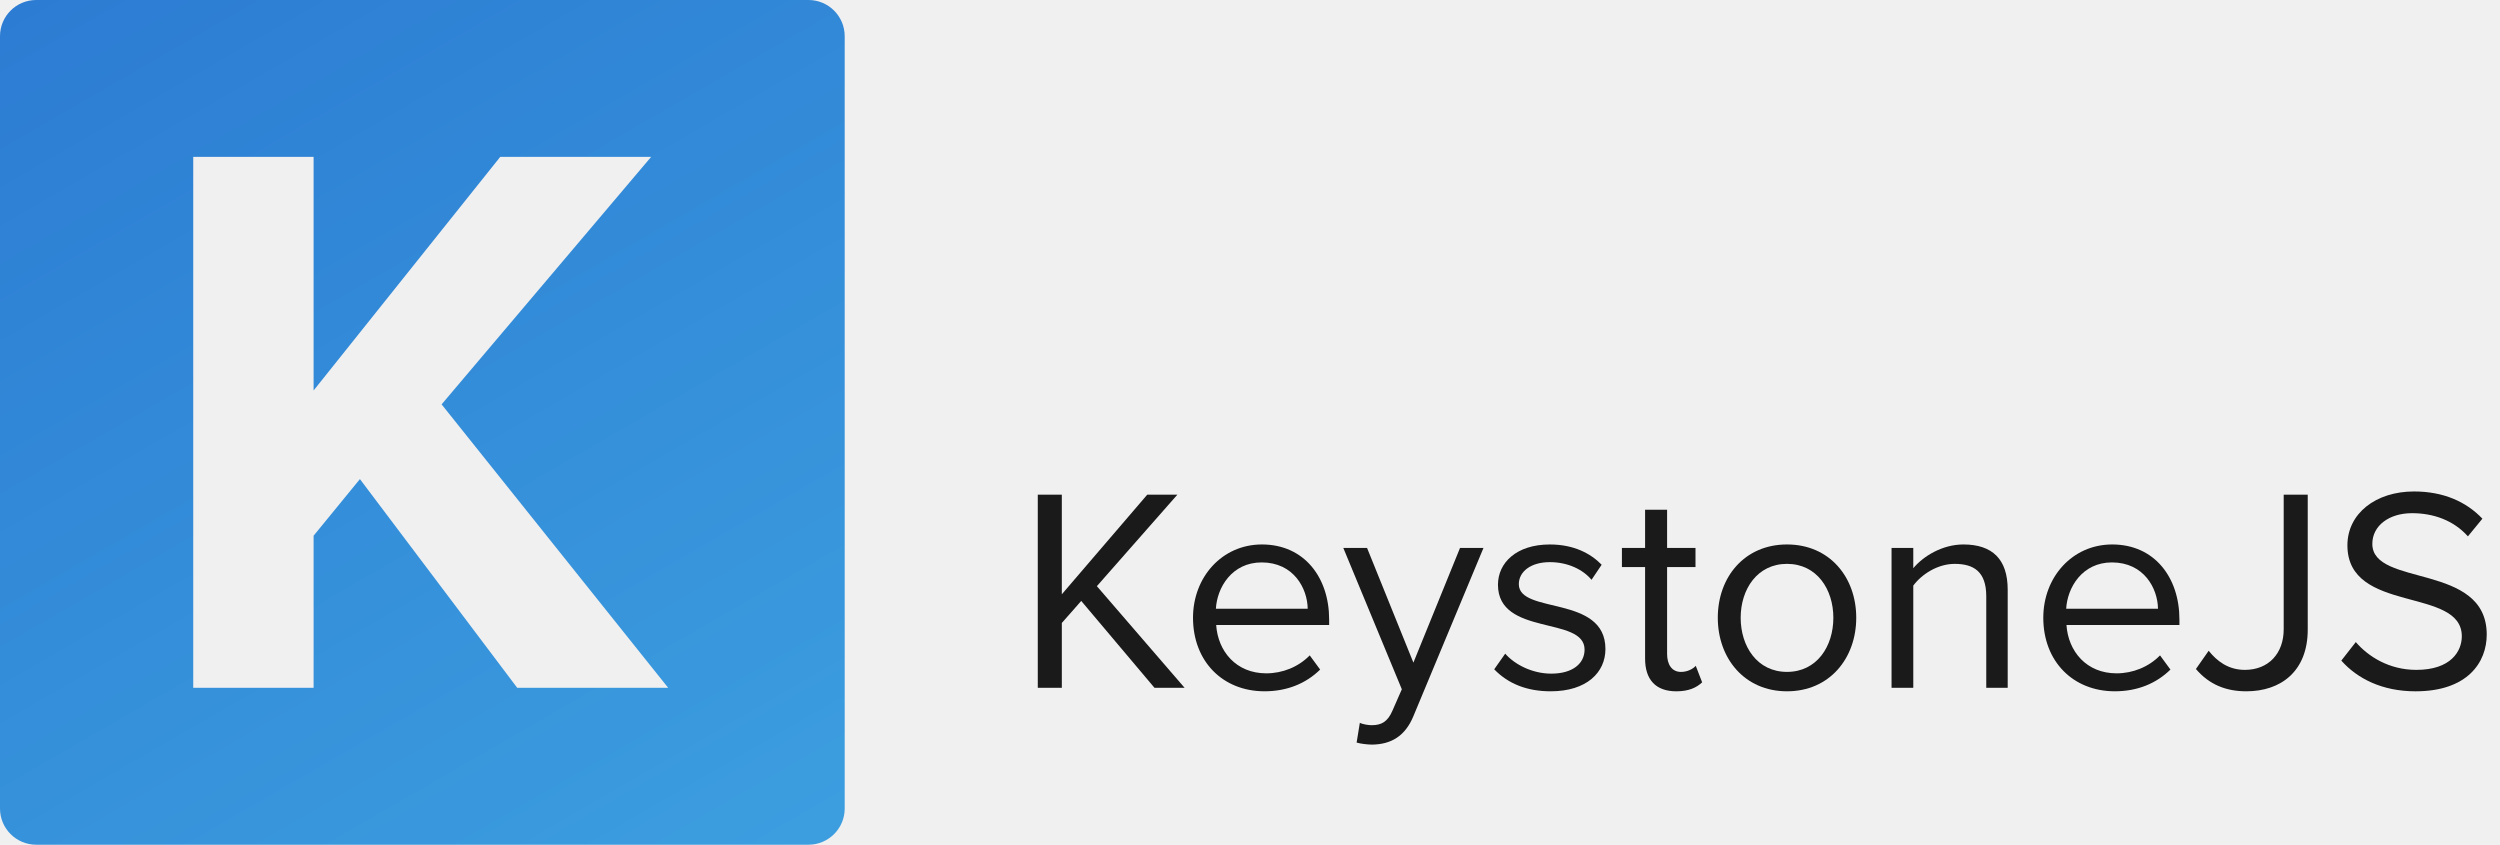
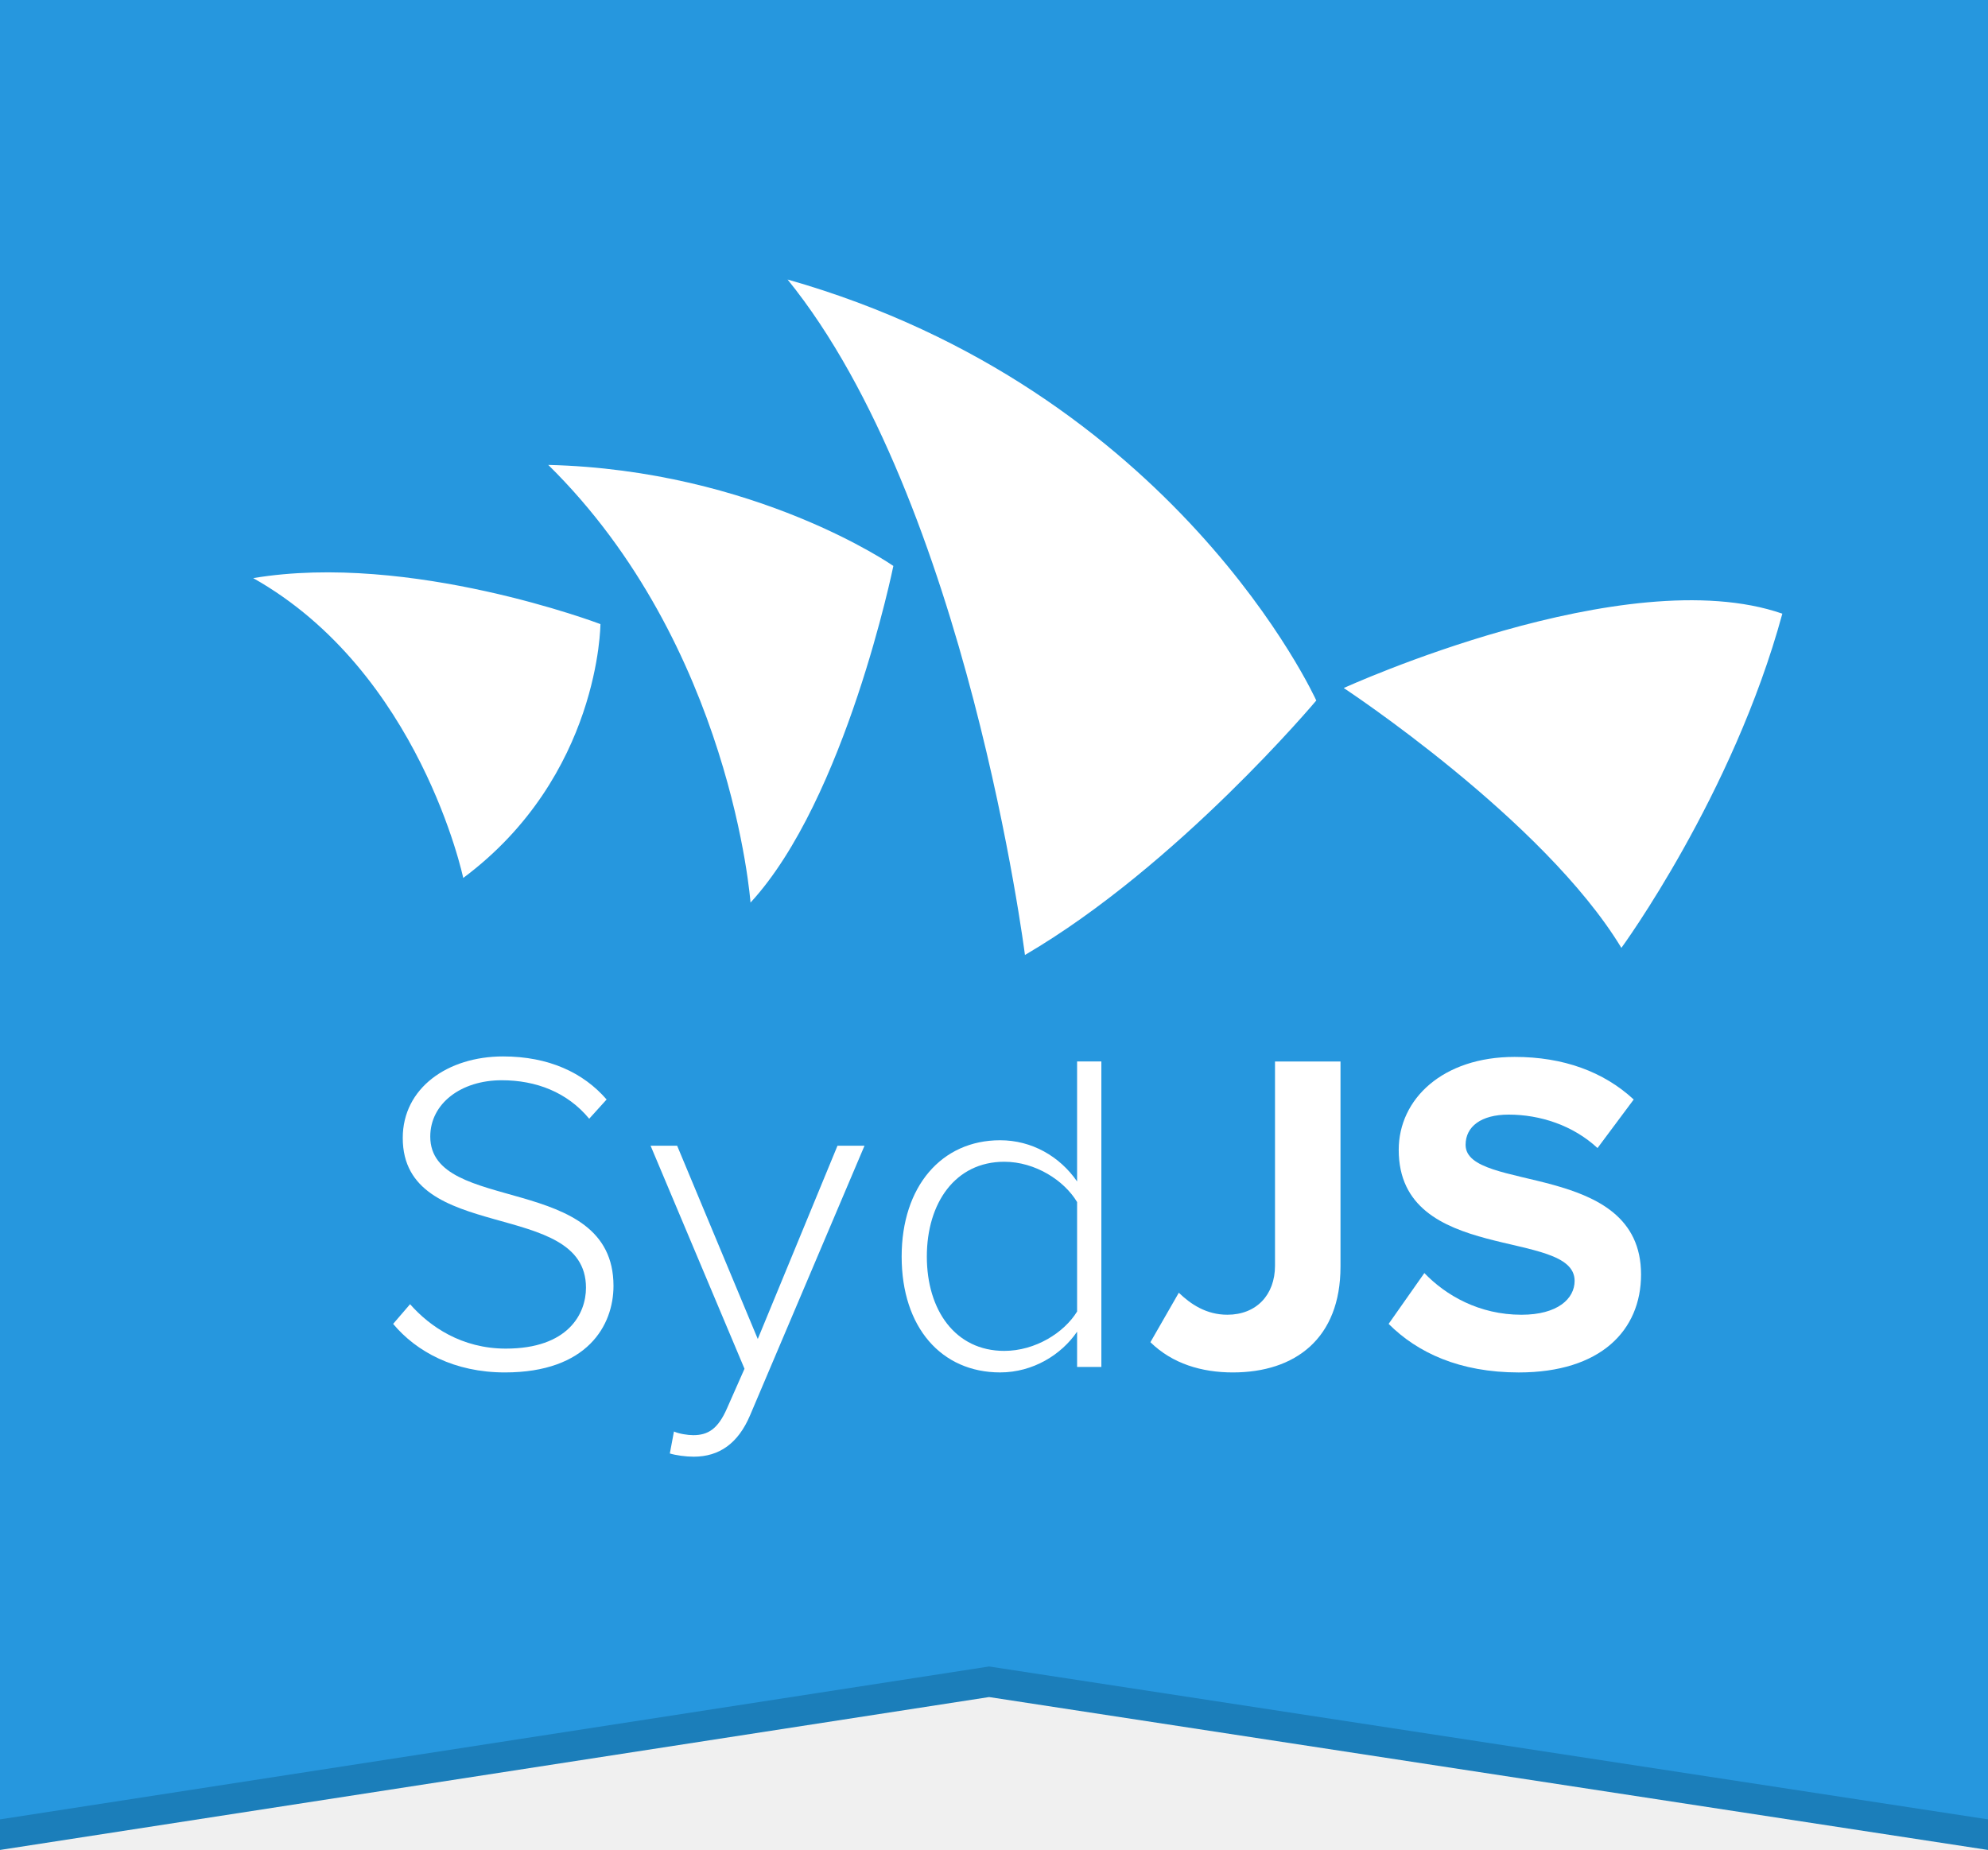
- <svg xmlns="http://www.w3.org/2000/svg" version="1.1" id="Layer_1" x="0px" y="0px" width="207.173px" height="70px" viewBox="0 0 207.173 70" enable-background="new 0 0 207.173 70" xml:space="preserve">
-   <linearGradient id="SVGID_1_" gradientUnits="userSpaceOnUse" x1="58.356" y1="75.456" x2="11.643" y2="-5.454">
-     <stop offset="0" style="stop-color:#3C9EDF" />
-     <stop offset="1" style="stop-color:#2C7CD3" />
-   </linearGradient>
-   <path fill-rule="evenodd" clip-rule="evenodd" fill="url(#SVGID_1_)" d="M3,0h64c1.656,0,3,1.343,3,3v64c0,1.657-1.344,3-3,3H3  c-1.657,0-3-1.343-3-3V3C0,1.343,1.343,0,3,0z M36.595,33.51L55.373,57h-12.51L29.826,39.702l-3.838,4.692V57h-9.975V13h9.975  v19.358L41.455,13h12.504L36.595,33.51z" />
+ <svg xmlns="http://www.w3.org/2000/svg" version="1.1" id="Layer_1" x="0px" y="0px" width="129.995px" height="120.996px" viewBox="0 0 129.995 120.996" enable-background="new 0 0 129.995 120.996" xml:space="preserve">
+   <path fill-rule="evenodd" clip-rule="evenodd" fill="#1B7EBA" d="M0,6h129.995v114.996l-65.318-10L0,120.996V6z" />
+   <path fill-rule="evenodd" clip-rule="evenodd" fill="#2697DE" d="M0,0h129.995v118.996l-65.318-10L0,118.996V0z" />
  <g>
-     <path fill="#1A1A1A" d="M95.673,57l-6.072-7.201l-1.608,1.824V57H86V40.991h1.992v8.257l7.081-8.257h2.497l-6.673,7.584L98.169,57   H95.673z" />
-     <path fill="#1A1A1A" d="M98.864,51.191c0-3.36,2.4-6.072,5.713-6.072c3.504,0,5.568,2.736,5.568,6.216v0.456h-9.361   c0.144,2.184,1.656,4.008,4.152,4.008c1.344,0,2.664-0.528,3.6-1.488l0.864,1.176c-1.176,1.152-2.736,1.8-4.608,1.8   C101.336,57.288,98.864,54.816,98.864,51.191z M104.552,46.607c-2.472,0-3.696,2.088-3.792,3.84h7.608   C108.345,48.743,107.193,46.607,104.552,46.607z" />
-     <path fill="#1A1A1A" d="M112.688,59.904c0.264,0.12,0.696,0.192,0.984,0.192c0.792,0,1.32-0.264,1.728-1.224l0.768-1.752   l-4.849-11.713h1.968l3.84,9.504l3.864-9.504h1.944l-5.809,13.945c-0.696,1.68-1.872,2.328-3.408,2.353   c-0.384,0-0.984-0.072-1.296-0.168L112.688,59.904z" />
-     <path fill="#1A1A1A" d="M123.824,55.464l0.912-1.296c0.768,0.888,2.231,1.656,3.816,1.656c1.775,0,2.76-0.84,2.76-1.992   c0-2.808-7.177-1.08-7.177-5.376c0-1.824,1.536-3.336,4.297-3.336c1.992,0,3.384,0.744,4.296,1.68l-0.84,1.248   c-0.696-0.84-1.944-1.464-3.456-1.464c-1.584,0-2.568,0.792-2.568,1.824c0,2.52,7.177,0.864,7.177,5.376   c0,1.944-1.561,3.504-4.537,3.504C126.584,57.288,125,56.688,123.824,55.464z" />
-     <path fill="#1A1A1A" d="M136.327,54.576v-7.584h-1.92v-1.584h1.92v-3.168h1.824v3.168h2.353v1.584h-2.353v7.201   c0,0.864,0.384,1.488,1.152,1.488c0.527,0,0.983-0.24,1.224-0.504l0.528,1.368c-0.456,0.432-1.104,0.744-2.137,0.744   C137.191,57.288,136.327,56.304,136.327,54.576z" />
-     <path fill="#1A1A1A" d="M142.352,51.191c0-3.36,2.208-6.072,5.736-6.072s5.737,2.712,5.737,6.072s-2.209,6.097-5.737,6.097   S142.352,54.552,142.352,51.191z M151.929,51.191c0-2.352-1.368-4.464-3.841-4.464c-2.472,0-3.84,2.112-3.84,4.464   c0,2.376,1.368,4.488,3.84,4.488C150.561,55.68,151.929,53.568,151.929,51.191z" />
-     <path fill="#1A1A1A" d="M164.6,57v-7.584c0-2.064-1.056-2.688-2.616-2.688c-1.416,0-2.736,0.864-3.432,1.8V57h-1.801V45.407h1.801   v1.68c0.815-0.984,2.4-1.968,4.152-1.968c2.4,0,3.672,1.224,3.672,3.744V57H164.6z" />
-     <path fill="#1A1A1A" d="M169.326,51.191c0-3.36,2.4-6.072,5.713-6.072c3.504,0,5.568,2.736,5.568,6.216v0.456h-9.361   c0.145,2.184,1.656,4.008,4.152,4.008c1.345,0,2.665-0.528,3.601-1.488l0.864,1.176c-1.176,1.152-2.736,1.8-4.608,1.8   C171.799,57.288,169.326,54.816,169.326,51.191z M175.015,46.607c-2.472,0-3.696,2.088-3.792,3.84h7.608   C178.808,48.743,177.655,46.607,175.015,46.607z" />
-     <path fill="#1A1A1A" d="M181.974,55.44l1.057-1.512c0.672,0.84,1.608,1.584,3,1.584c1.968,0,3.217-1.368,3.217-3.36V40.991h1.992   v11.185c0,3.456-2.232,5.112-5.089,5.112C184.47,57.288,183.078,56.736,181.974,55.44z" />
-     <path fill="#1A1A1A" d="M194.023,54.744l1.199-1.536c1.033,1.2,2.76,2.304,5.018,2.304c2.855,0,3.768-1.536,3.768-2.784   c0-4.128-9.48-1.824-9.48-7.537c0-2.64,2.352-4.464,5.52-4.464c2.424,0,4.32,0.84,5.666,2.256l-1.201,1.464   c-1.199-1.344-2.881-1.92-4.633-1.92c-1.896,0-3.287,1.032-3.287,2.544c0,3.601,9.48,1.536,9.48,7.513   c0,2.304-1.584,4.705-5.904,4.705C197.406,57.288,195.343,56.232,194.023,54.744z" />
+     <g>
+       <path fill-rule="evenodd" clip-rule="evenodd" fill="#FFFFFF" d="M51.5,18.282C63.246,32.77,67.021,62.46,67.021,62.46    c9.977-5.826,19.051-16.643,19.051-16.643S76.888,25.495,51.5,18.282z M49.076,59.034c6.228-6.756,9.341-22.019,9.341-22.019    s-8.998-6.271-22.567-6.608C47.851,42.223,49.076,59.034,49.076,59.034z M87.868,45.001c0,0,13.076,8.599,18.154,16.995    c0,0,7.293-9.97,10.525-21.859C106.286,36.576,87.868,45.001,87.868,45.001z M16.557,37.812    c10.898,6.138,13.734,19.611,13.734,19.611c8.945-6.666,8.971-16.604,8.971-16.604S26.82,36.089,16.557,37.812z" />
+     </g>
+   </g>
+   <g>
+     <path fill="#FFFFFF" d="M25.707,86.589l1.108-1.288c1.288,1.468,3.384,2.905,6.26,2.905c4.074,0,5.242-2.276,5.242-3.983   c0-5.871-11.981-2.816-11.981-9.795c0-3.265,2.936-5.332,6.56-5.332c2.965,0,5.242,1.049,6.77,2.816l-1.138,1.258   c-1.438-1.737-3.475-2.516-5.721-2.516c-2.666,0-4.672,1.527-4.672,3.684c0,5.122,11.981,2.307,11.981,9.765   c0,2.576-1.707,5.661-7.099,5.661C29.72,89.764,27.234,88.416,25.707,86.589z" />
+     <path fill="#FFFFFF" d="M44.07,93.628c0.33,0.149,0.898,0.239,1.258,0.239c0.958,0,1.618-0.39,2.217-1.768l1.138-2.575   l-6.141-14.587h1.737l5.272,12.64l5.212-12.64h1.767l-7.488,17.642c-0.779,1.827-2.007,2.696-3.684,2.696   c-0.509,0-1.168-0.09-1.558-0.21L44.07,93.628z" />
+     <path fill="#FFFFFF" d="M70.431,89.404v-2.307c-1.019,1.498-2.876,2.666-5.033,2.666c-3.834,0-6.439-2.936-6.439-7.578   c0-4.582,2.605-7.607,6.439-7.607c2.067,0,3.894,1.048,5.033,2.695v-7.848h1.587v19.979H70.431z M70.431,85.779v-7.158   c-0.839-1.408-2.727-2.636-4.763-2.636c-3.205,0-5.062,2.696-5.062,6.2s1.857,6.17,5.062,6.17   C67.704,88.355,69.592,87.158,70.431,85.779z" />
+     <path fill="#FFFFFF" d="M75.225,87.787l1.857-3.235c0.778,0.749,1.797,1.438,3.175,1.438c1.887,0,3.115-1.289,3.115-3.205V69.426   h4.283v13.419c0,4.702-2.966,6.919-7.039,6.919C78.579,89.764,76.662,89.195,75.225,87.787z" />
+     <path fill="#FFFFFF" d="M90.802,86.589l2.337-3.325c1.407,1.468,3.594,2.727,6.35,2.727c2.366,0,3.475-1.049,3.475-2.217   c0-3.475-11.502-1.049-11.502-8.566c0-3.325,2.876-6.081,7.578-6.081c3.175,0,5.812,0.958,7.788,2.786l-2.366,3.175   c-1.617-1.498-3.774-2.187-5.812-2.187c-1.797,0-2.815,0.779-2.815,1.977c0,3.145,11.473,1.019,11.473,8.477   c0,3.654-2.636,6.41-7.998,6.41C95.445,89.764,92.689,88.476,90.802,86.589z" />
  </g>
</svg>
